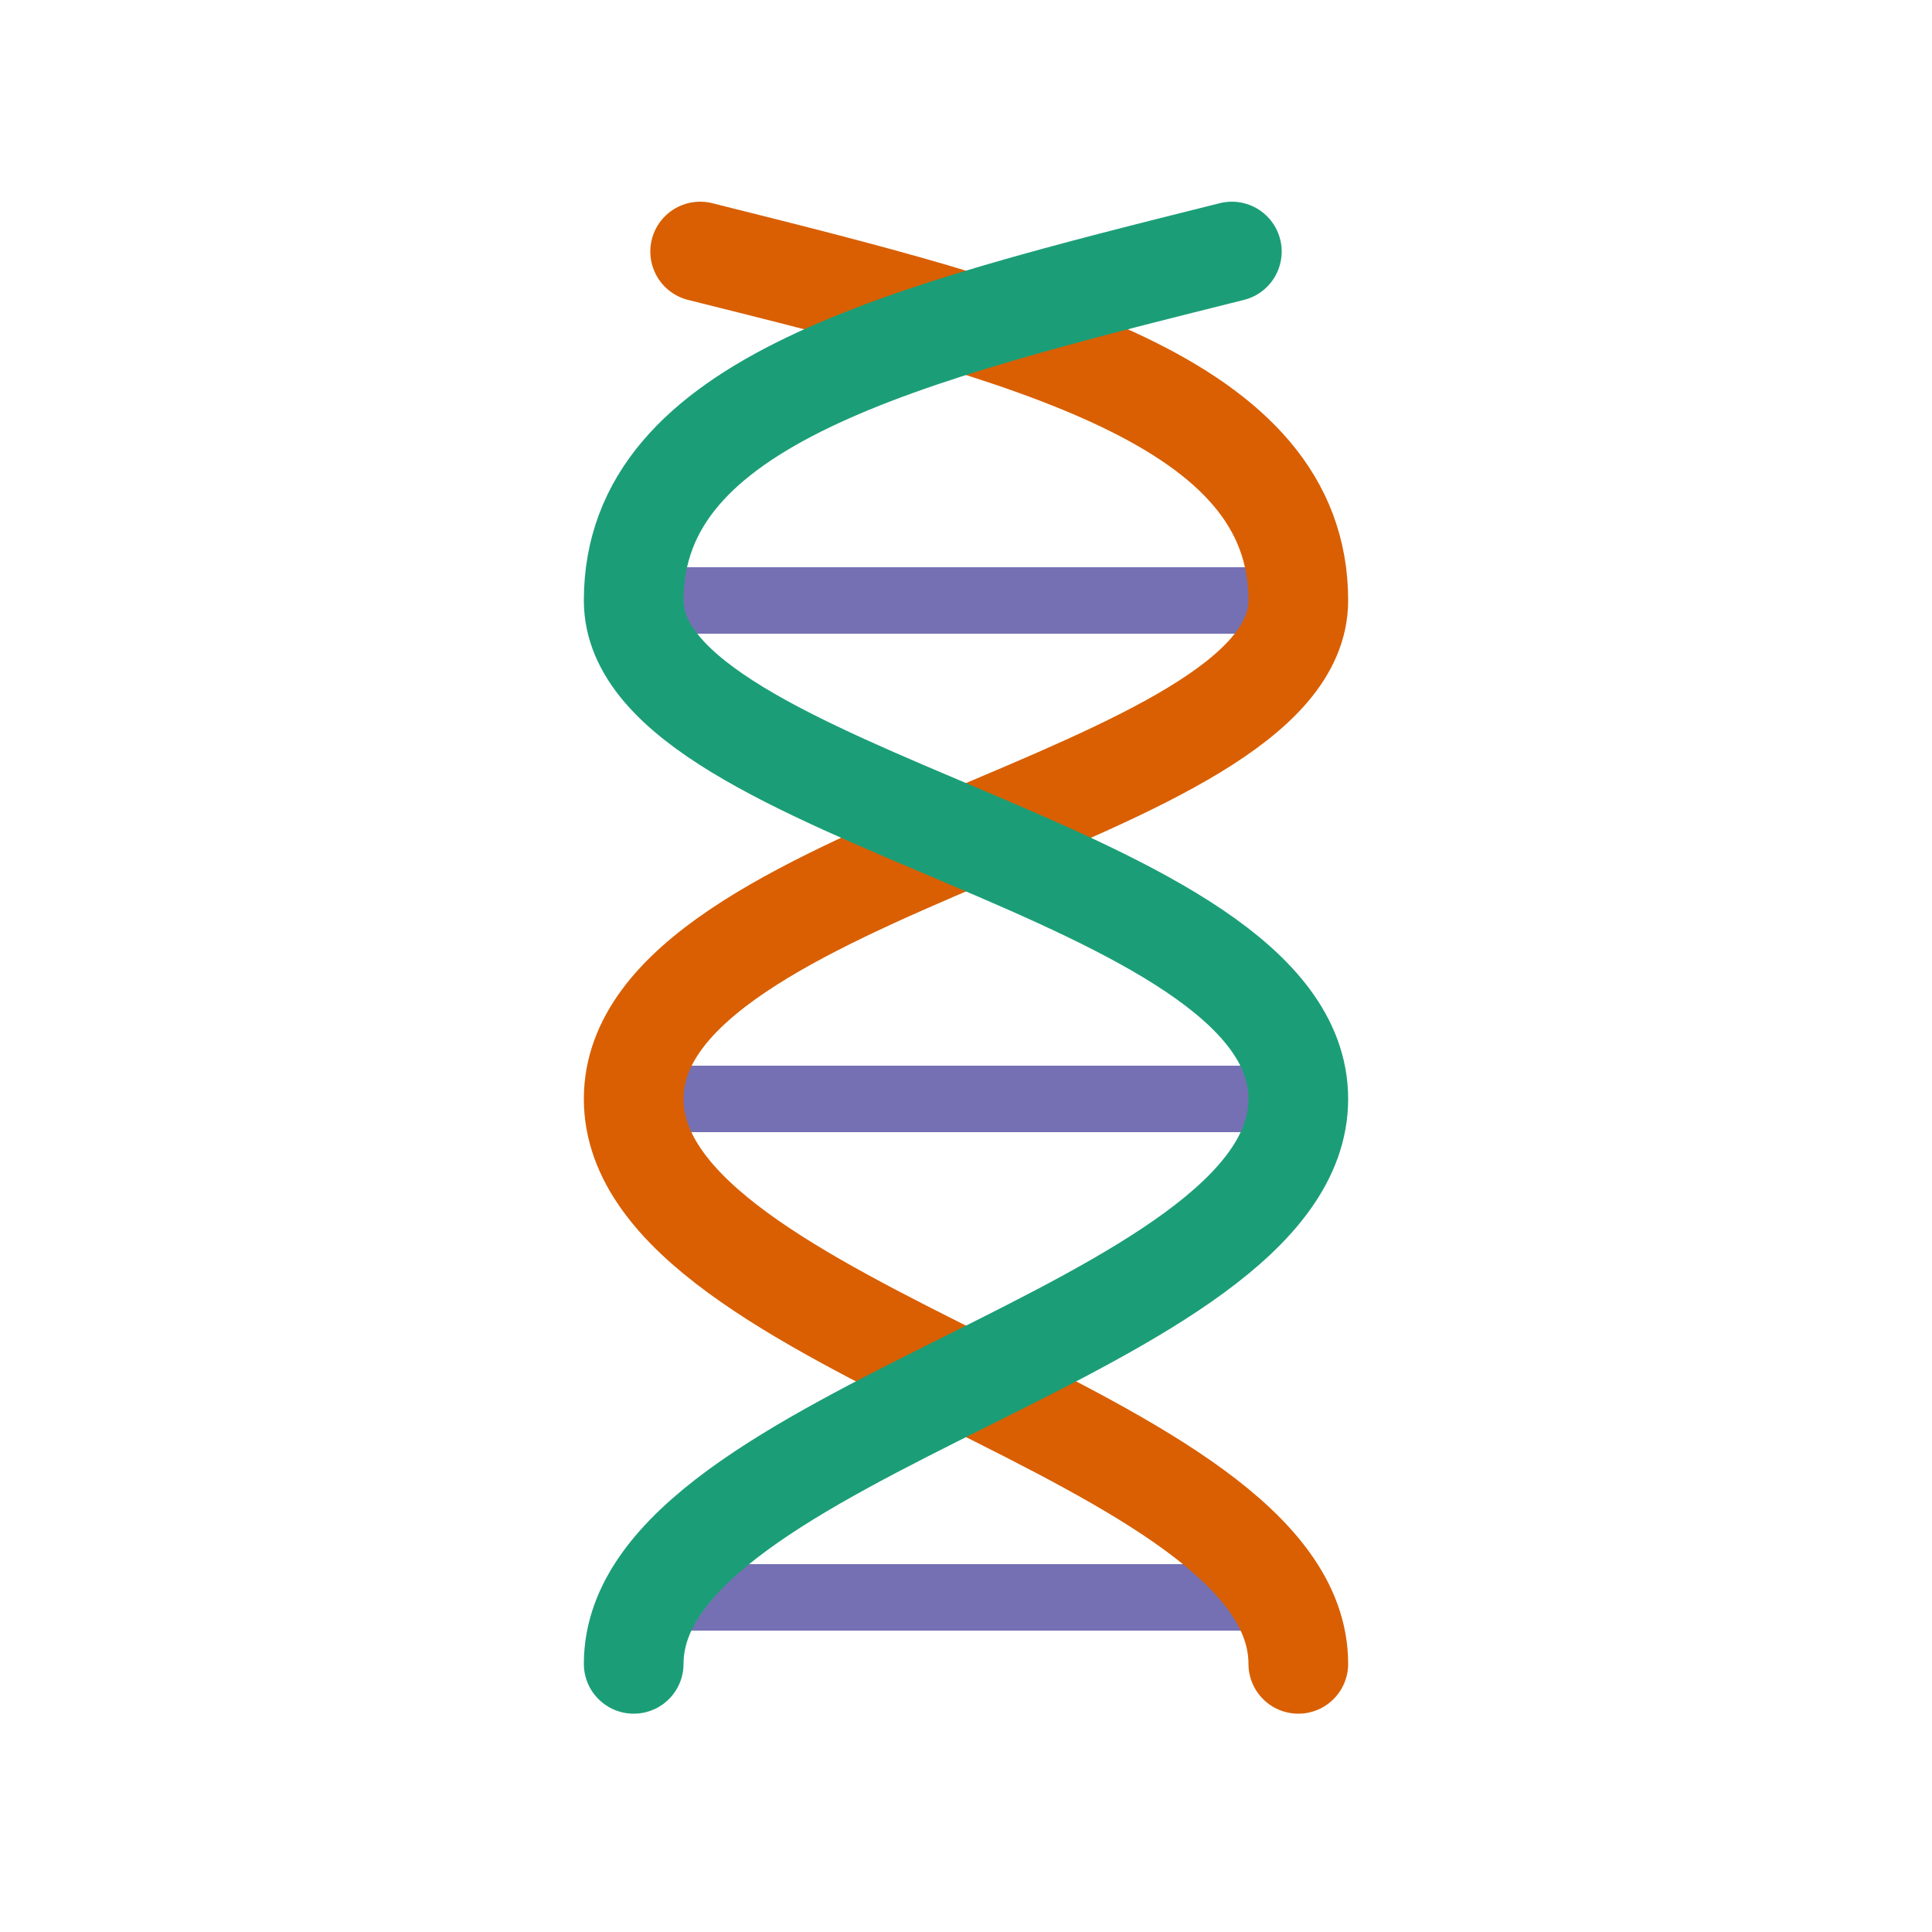
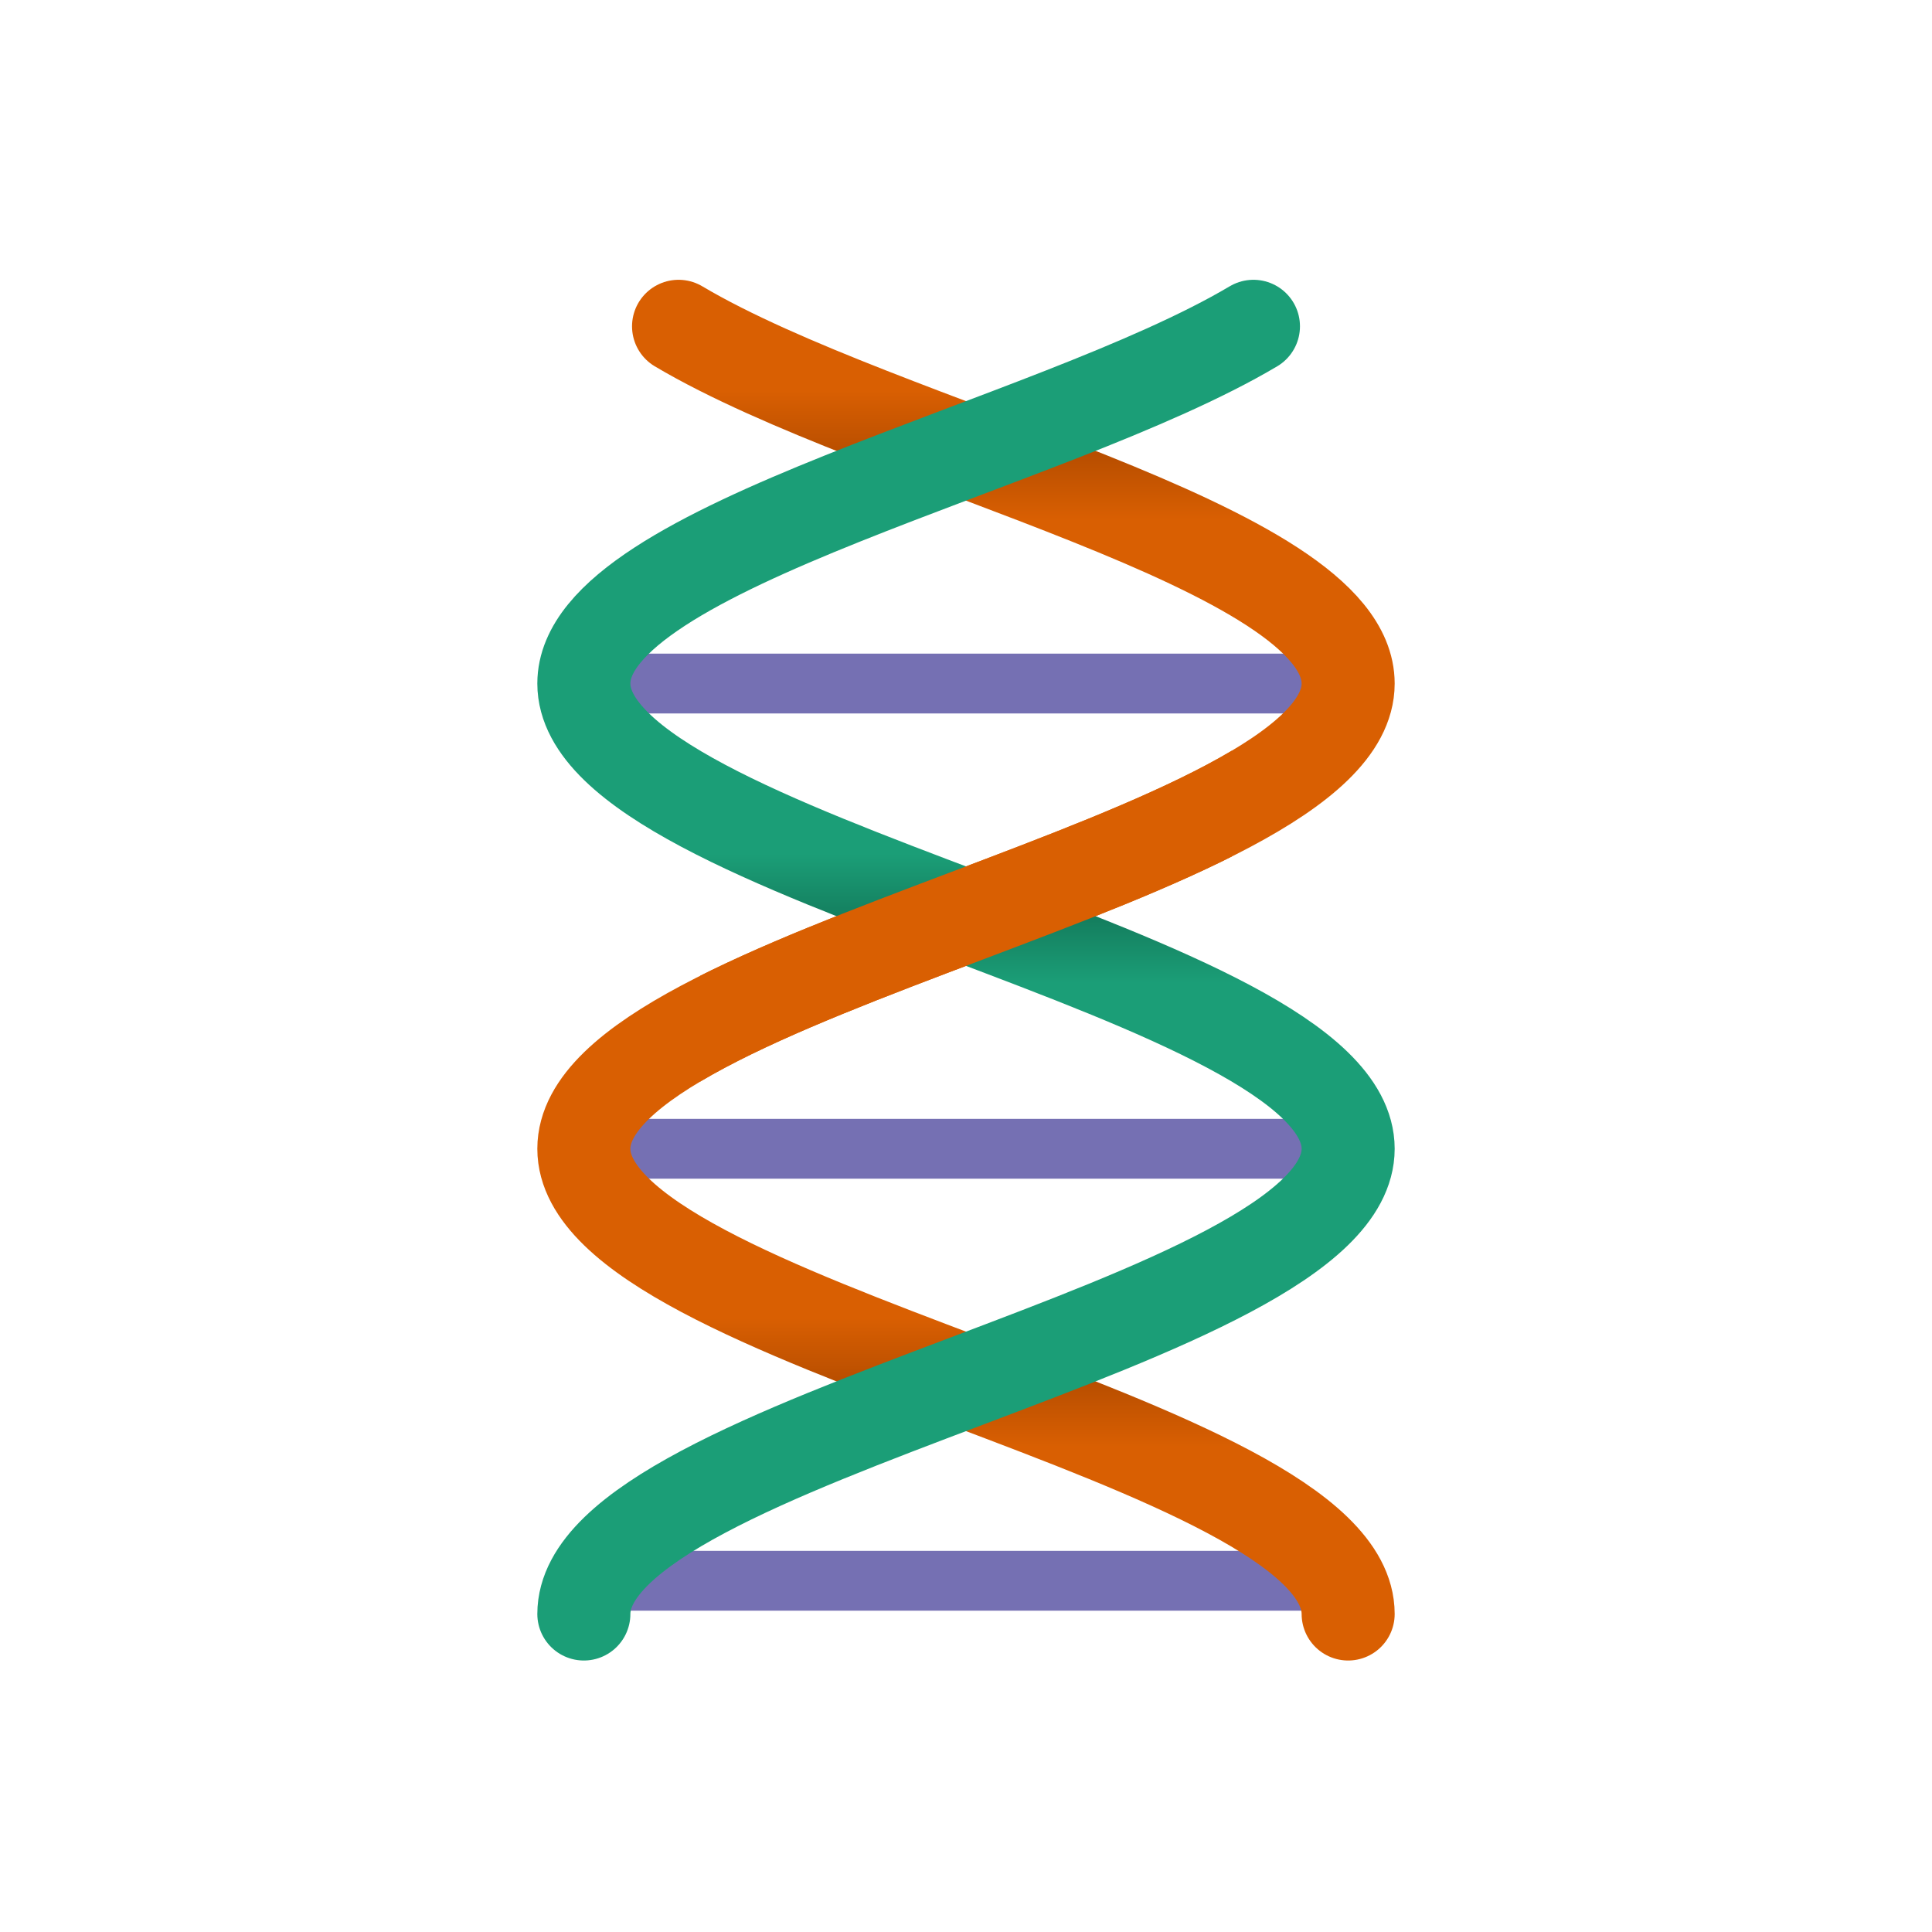
<svg xmlns="http://www.w3.org/2000/svg" viewBox="0 0 100 100">
+   <defs>
+     <clipPath id="biocn-over-mid">
+       <rect x="34" y="37" width="32" height="20" />
+     </clipPath>
+     <linearGradient id="biocn-grad-o" gradientUnits="userSpaceOnUse" x1="0" y1="89" x2="0" y2="11.5">
+       <stop offset="0%" stop-color="#d95f02" />
+       <stop offset="13%" stop-color="#d95f02" />
+       <stop offset="18%" stop-color="#b84e00" />
+       <stop offset="23%" stop-color="#d95f02" />
+       <stop offset="85%" stop-color="#d95f02" />
+       <stop offset="90%" stop-color="#b84e00" />
+       <stop offset="95%" stop-color="#d95f02" />
+       <stop offset="100%" stop-color="#d95f02" />
+     </linearGradient>
+     <linearGradient id="biocn-grad-g" gradientUnits="userSpaceOnUse" x1="0" y1="89" x2="0" y2="11.5">
+       <stop offset="0%" stop-color="#1b9e77" />
+       <stop offset="49%" stop-color="#1b9e77" />
+       <stop offset="54%" stop-color="#147e5e" />
+       <stop offset="59%" stop-color="#1b9e77" />
+       <stop offset="100%" stop-color="#1b9e77" />
+     </linearGradient>
+   </defs>
  <g transform="translate(50 50) scale(0.86) translate(-50 -50)">
-     <g stroke="#7570b3" stroke-width="4" stroke-linecap="round">
-       <line x1="31" y1="88" x2="69" y2="88" />
-       <line x1="31" y1="58" x2="69" y2="58" />
-       <line x1="31" y1="28" x2="69" y2="28" />
+     <g stroke="#7570b3" stroke-width="3.6" stroke-linecap="round">
+       <line x1="72" y1="87" x2="28" y2="87" />
+       <line x1="28" y1="61" x2="72" y2="61" />
+       <line x1="72" y1="33" x2="28" y2="33" />
    </g>
-     <g fill="none" stroke-width="6" stroke-linecap="round">
-       <path d="M 70 92 C 70 78 30 72 30 58 C 30 44 70 40 70 28 C 70 16 54 12 34 7" stroke="#d95f02" />
-       <path d="M 30 92 C 30 78 70 72 70 58 C 70 44 30 40 30 28 C 30 16 46 12 66 7" stroke="#1b9e77" />
+     <g fill="none" stroke-width="5.6" stroke-linecap="round">
+       <path d="M 73 89 C 73 78.4 27 71.6 27 61 C 27 50.4 73 43.6 73 33 C 73 24.7 45 18.8 32.7 11.5" stroke="url(#biocn-grad-o)" />
+       <path d="M 27 89 C 27 78.4 73 71.6 73 61 C 73 50.4 27 43.6 27 33 C 27 24.7 55 18.8 67.3 11.5" stroke="url(#biocn-grad-g)" />
+       <path d="M 73 89 C 73 78.4 27 71.6 27 61 C 27 50.4 73 43.6 73 33 C 73 24.7 45 18.8 32.7 11.5" stroke="url(#biocn-grad-o)" clip-path="url(#biocn-over-mid)" />
    </g>
  </g>
</svg>
